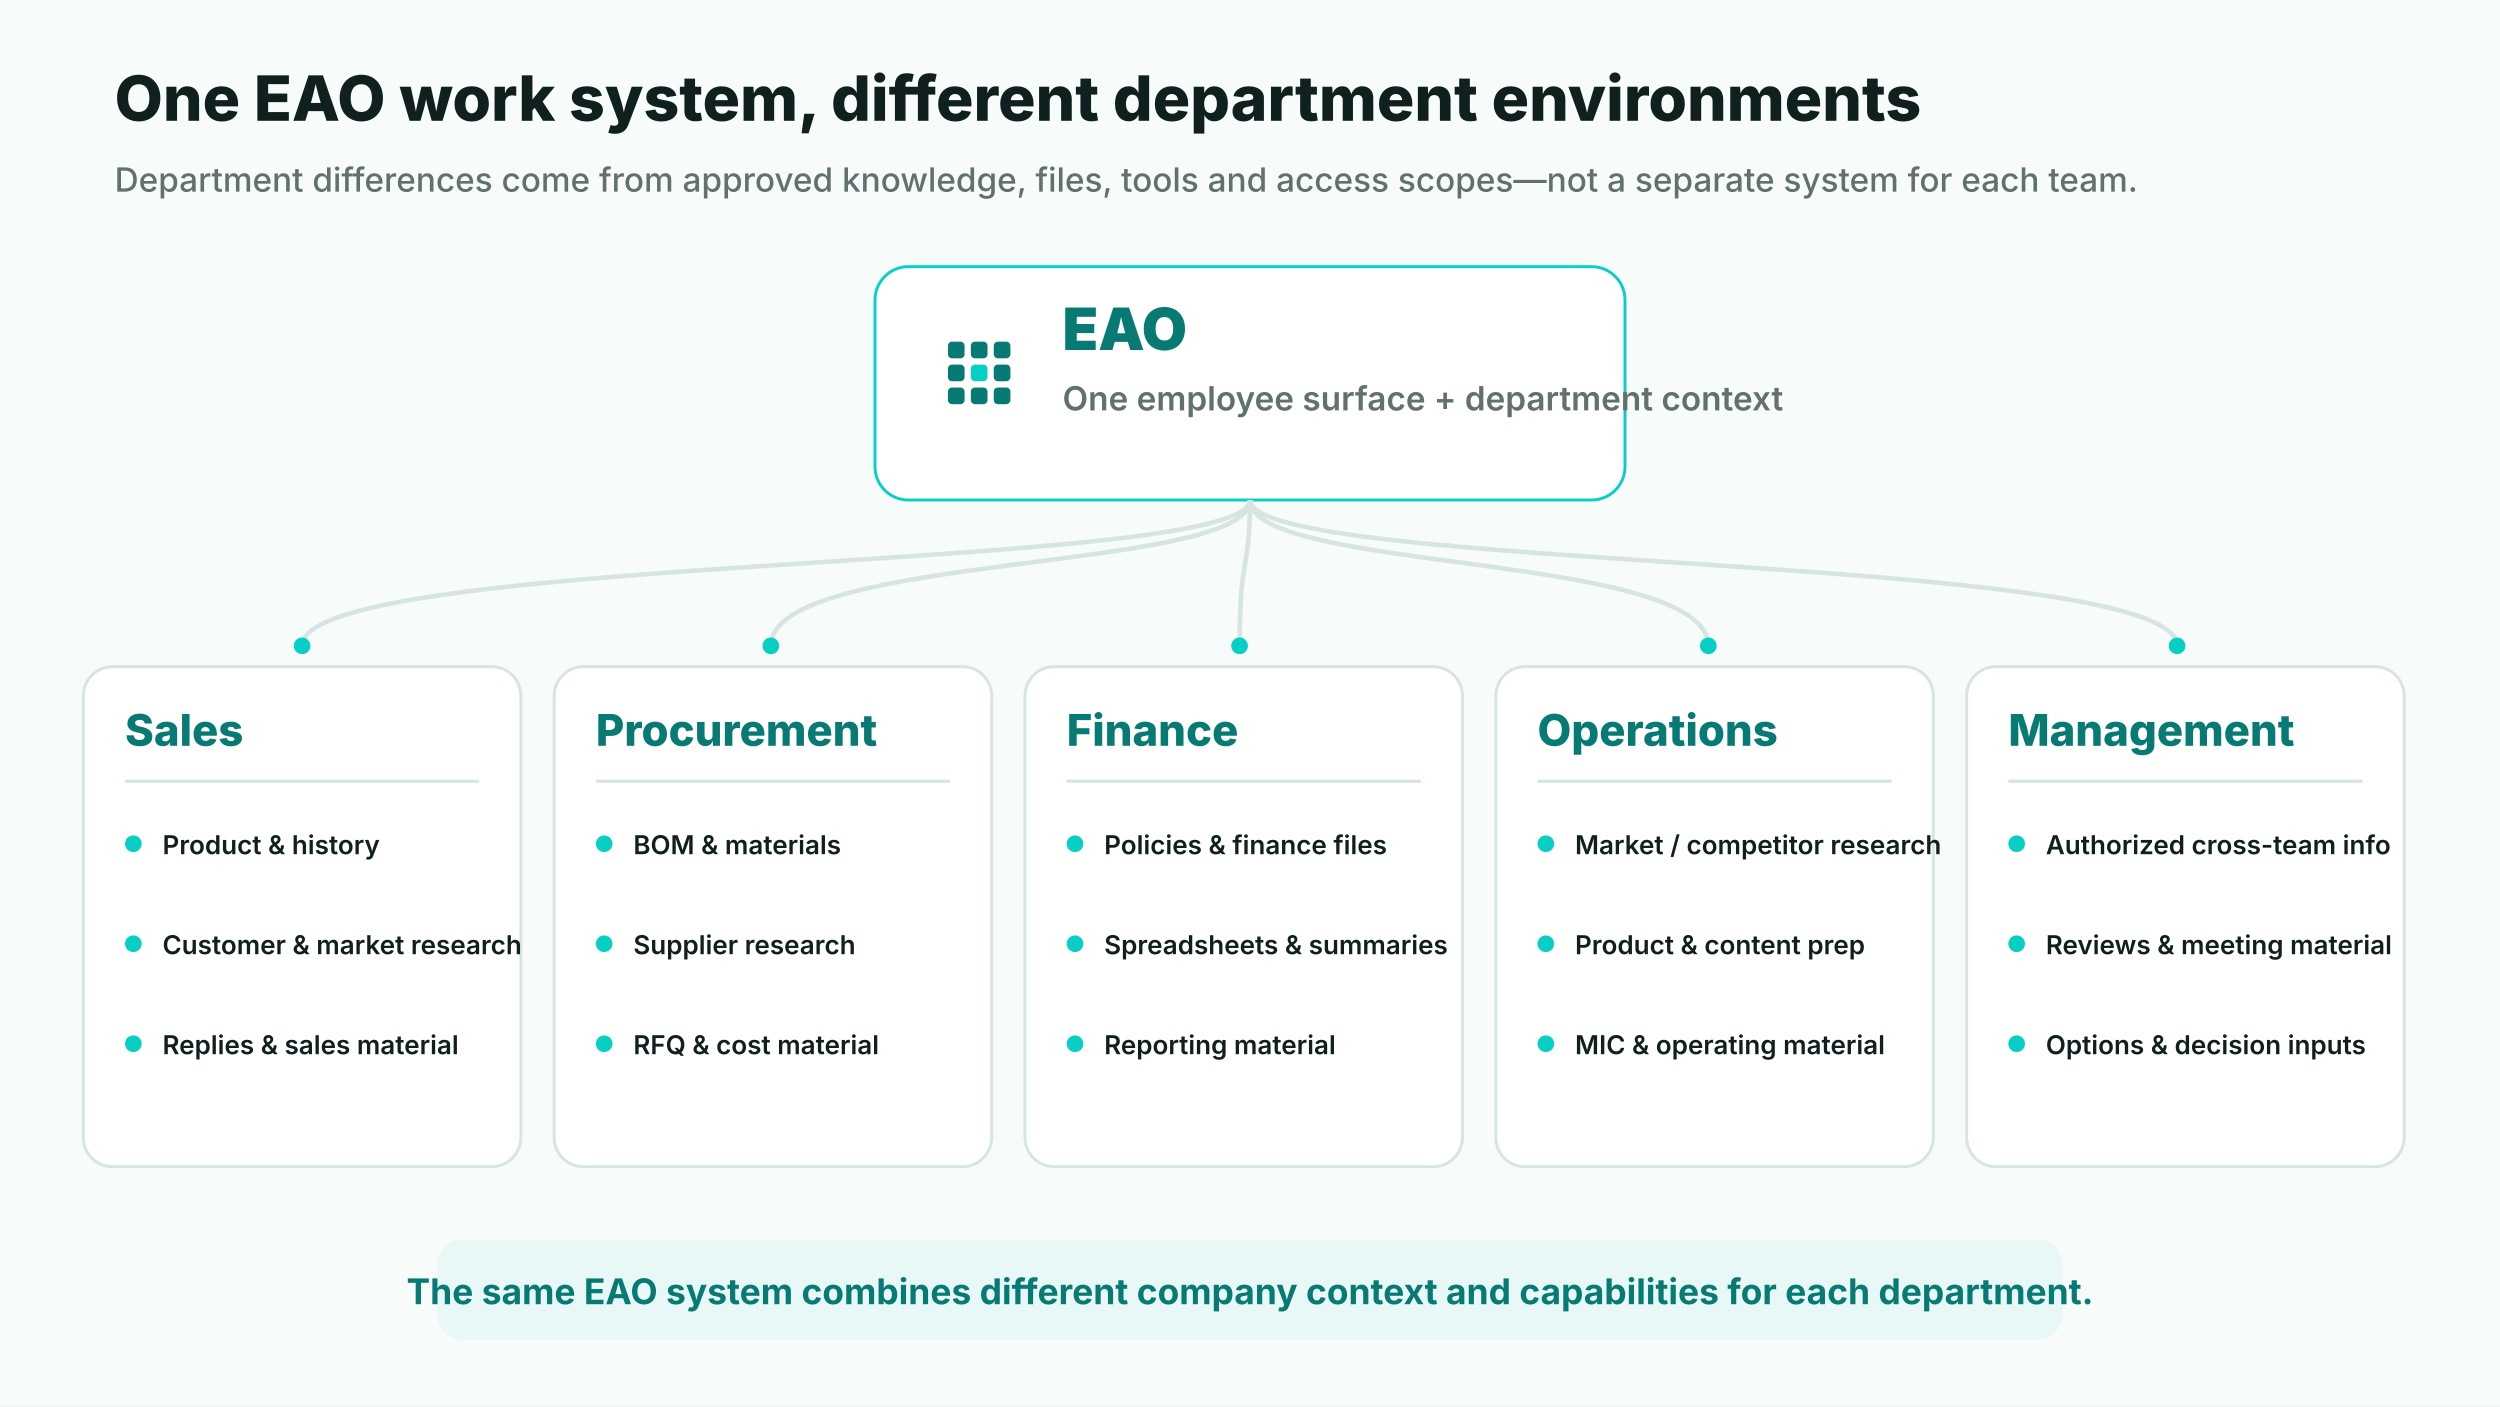
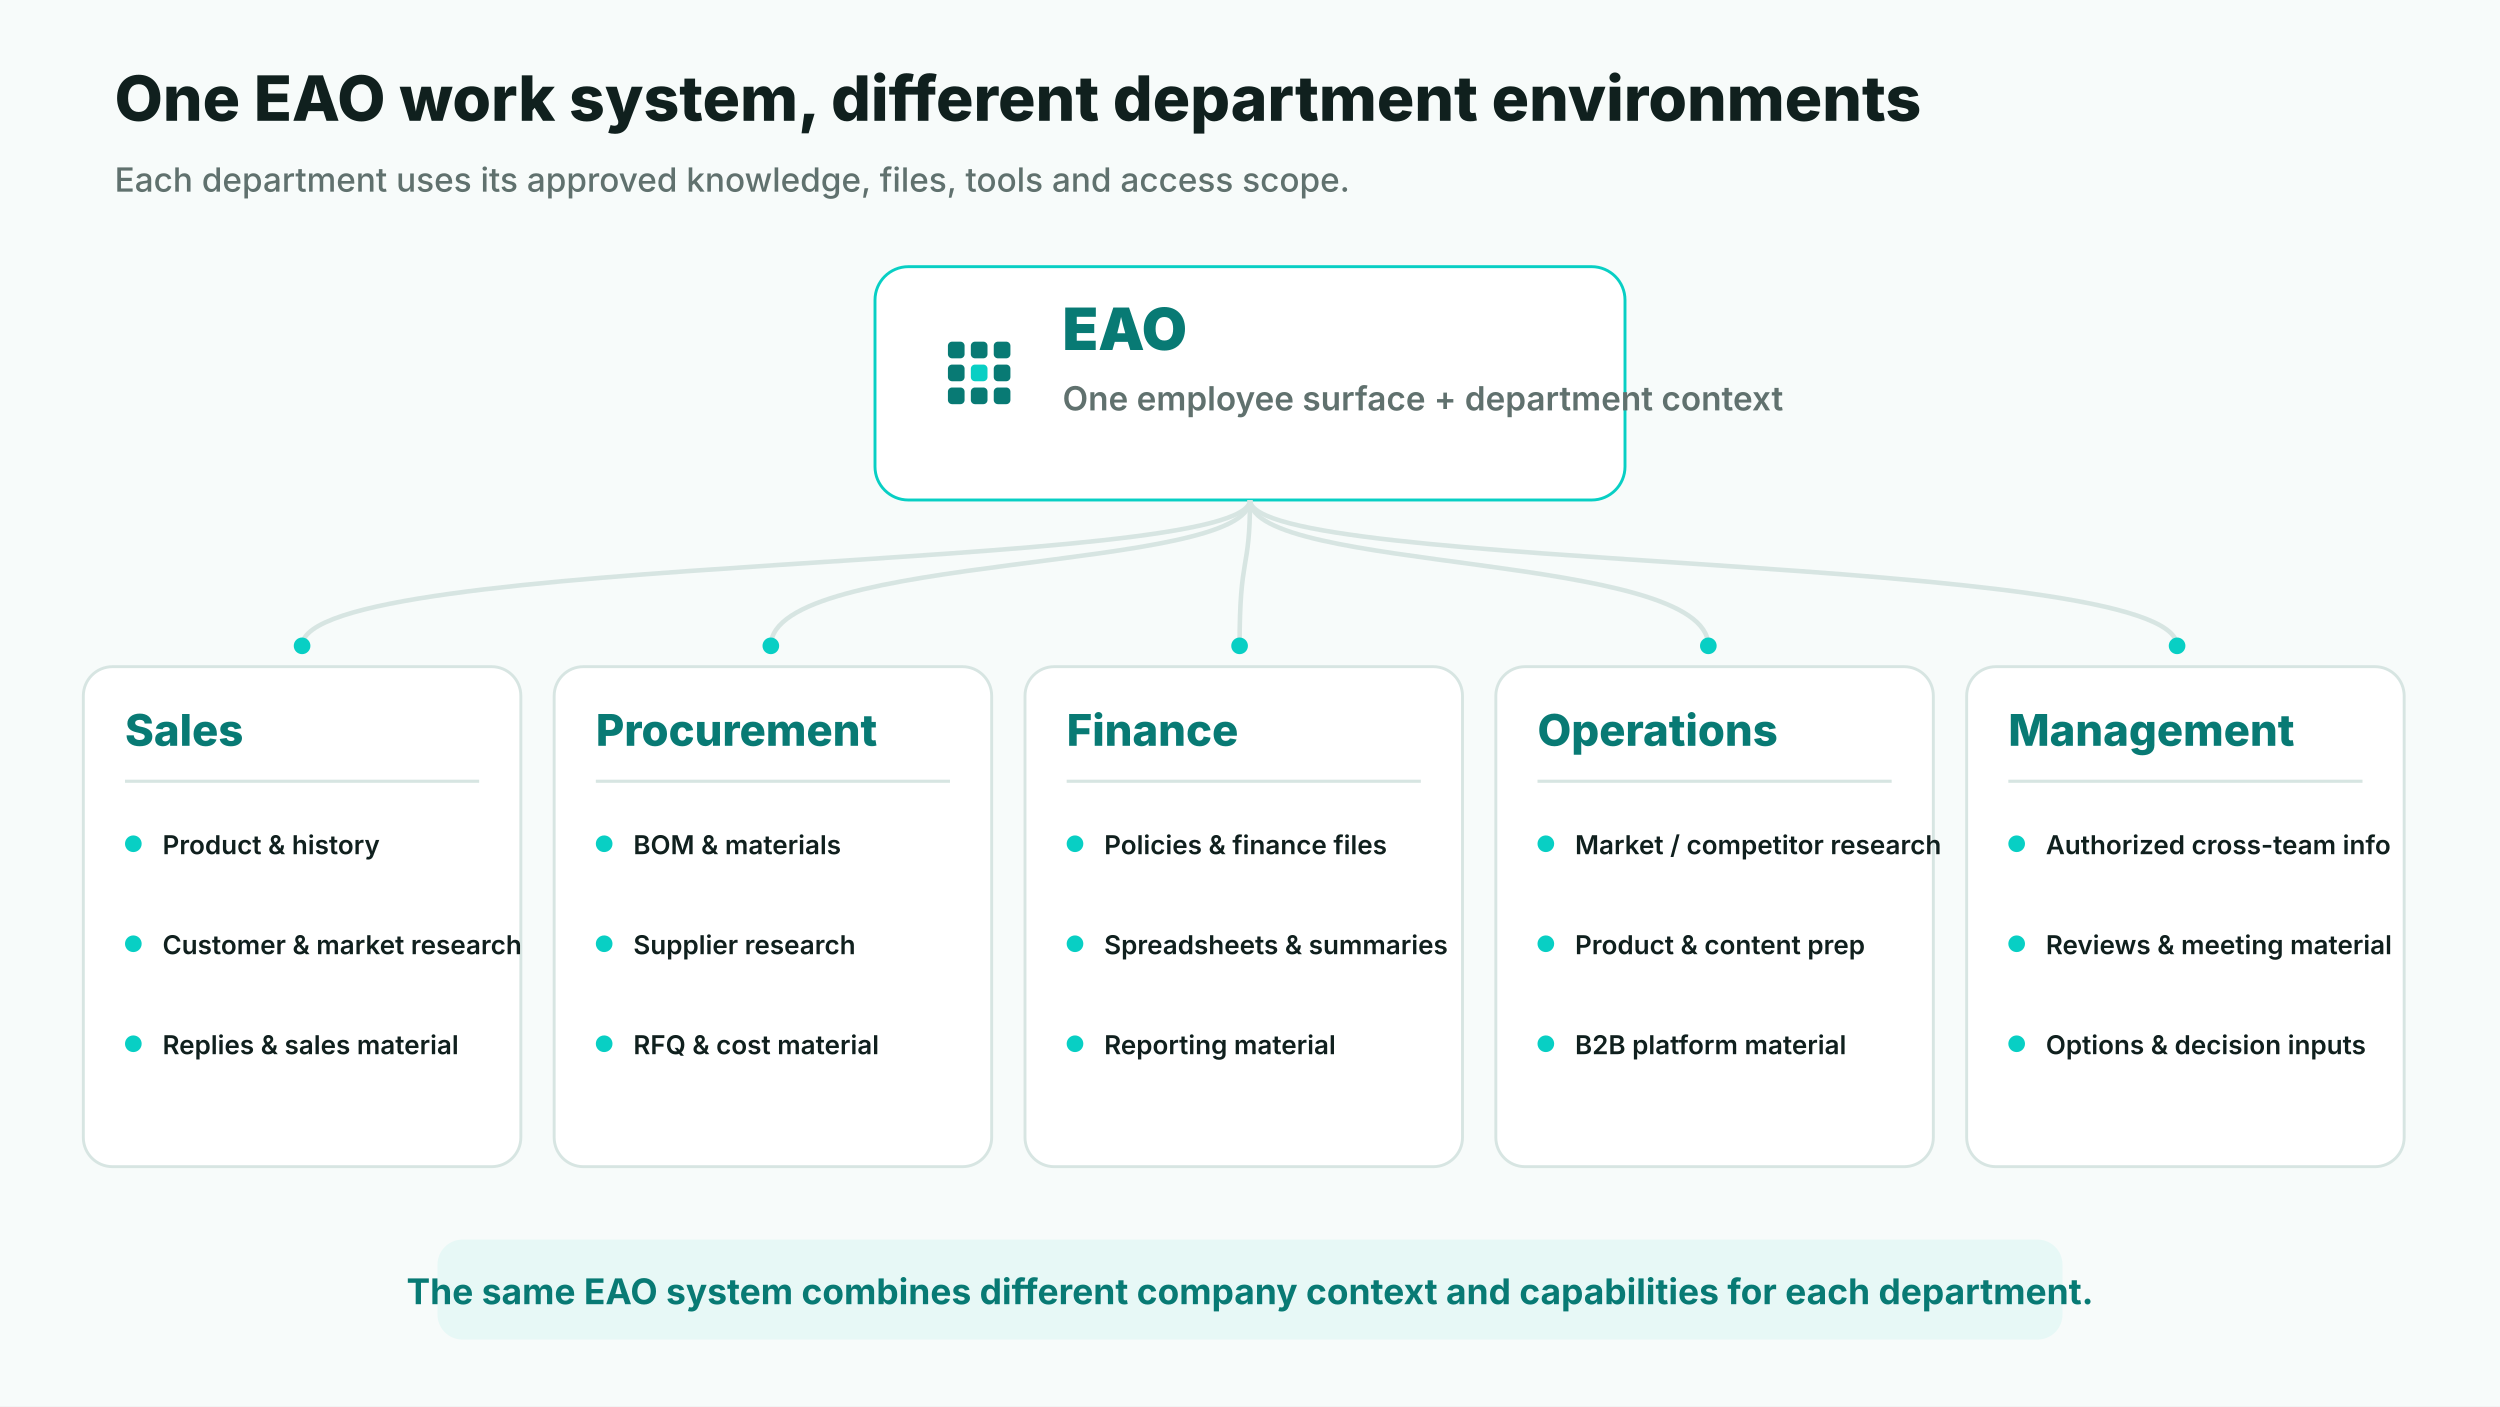
<svg xmlns="http://www.w3.org/2000/svg" width="1200" height="675" viewBox="0 0 1200 675" role="img" aria-label="One EAO work system, different department environments">
  <rect width="1200" height="675" fill="#f7fbfa" />
  <g font-family="Inter,-apple-system,BlinkMacSystemFont,'Segoe UI','PingFang SC','Microsoft YaHei',Arial,sans-serif" fill="#10201e">
    <text x="55" y="58" font-size="30" font-weight="800" fill="#10201e" text-anchor="start">One EAO work system, different department environments</text>
-     <text x="55" y="92" font-size="16" font-weight="500" fill="#60716e" text-anchor="start">Department differences come from approved knowledge, files, tools and access scopes—not a separate system for each team.</text>
+     <text x="55" y="92" font-size="16" font-weight="500" fill="#60716e" text-anchor="start">Each department uses its approved knowledge, files, tools and access scope.</text>
    <rect x="420" y="128" width="360" height="112" rx="16" fill="#ffffff" stroke="#08cfc4" stroke-width="1.4" />
    <rect x="455" y="164" width="8" height="8" rx="2" fill="#087a74" />
    <rect x="466" y="164" width="8" height="8" rx="2" fill="#087a74" />
    <rect x="477" y="164" width="8" height="8" rx="2" fill="#087a74" />
    <rect x="455" y="175" width="8" height="8" rx="2" fill="#087a74" />
    <rect x="466" y="175" width="8" height="8" rx="2" fill="#08cfc4" />
    <rect x="477" y="175" width="8" height="8" rx="2" fill="#087a74" />
    <rect x="455" y="186" width="8" height="8" rx="2" fill="#087a74" />
    <rect x="466" y="186" width="8" height="8" rx="2" fill="#087a74" />
    <rect x="477" y="186" width="8" height="8" rx="2" fill="#087a74" />
    <text x="510" y="168" font-size="28" font-weight="850" fill="#087a74" text-anchor="start">EAO</text>
    <text x="510" y="197" font-size="16" font-weight="600" fill="#60716e" text-anchor="start">One employee surface + department context</text>
    <path d="M 600 240 C 600 275, 145 265, 145 310" fill="none" stroke="#d7e5e2" stroke-width="2.2" />
    <circle cx="145" cy="310" r="4" fill="#08cfc4" />
    <path d="M 600 240 C 600 275, 370 265, 370 310" fill="none" stroke="#d7e5e2" stroke-width="2.2" />
    <circle cx="370" cy="310" r="4" fill="#08cfc4" />
    <path d="M 600 240 C 600 275, 595 265, 595 310" fill="none" stroke="#d7e5e2" stroke-width="2.2" />
    <circle cx="595" cy="310" r="4" fill="#08cfc4" />
    <path d="M 600 240 C 600 275, 820 265, 820 310" fill="none" stroke="#d7e5e2" stroke-width="2.2" />
    <circle cx="820" cy="310" r="4" fill="#08cfc4" />
    <path d="M 600 240 C 600 275, 1045 265, 1045 310" fill="none" stroke="#d7e5e2" stroke-width="2.2" />
    <circle cx="1045" cy="310" r="4" fill="#08cfc4" />
    <rect x="40" y="320" width="210" height="240" rx="14" fill="#ffffff" stroke="#d7e5e2" stroke-width="1.4" />
    <text x="60" y="358" font-size="21" font-weight="800" fill="#087a74" text-anchor="start">Sales</text>
    <line x1="60" y1="375" x2="230" y2="375" stroke="#d7e5e2" stroke-width="1.5" />
    <circle cx="64" cy="405" r="4" fill="#08cfc4" />
    <text x="78" y="410" font-size="12.5" font-weight="600" fill="#10201e" text-anchor="start">Product &amp; history</text>
    <circle cx="64" cy="453" r="4" fill="#08cfc4" />
    <text x="78" y="458" font-size="12.5" font-weight="600" fill="#10201e" text-anchor="start">Customer &amp; market research</text>
    <circle cx="64" cy="501" r="4" fill="#08cfc4" />
    <text x="78" y="506" font-size="12.5" font-weight="600" fill="#10201e" text-anchor="start">Replies &amp; sales material</text>
    <rect x="266" y="320" width="210" height="240" rx="14" fill="#ffffff" stroke="#d7e5e2" stroke-width="1.4" />
    <text x="286" y="358" font-size="21" font-weight="800" fill="#087a74" text-anchor="start">Procurement</text>
    <line x1="286" y1="375" x2="456" y2="375" stroke="#d7e5e2" stroke-width="1.5" />
    <circle cx="290" cy="405" r="4" fill="#08cfc4" />
    <text x="304" y="410" font-size="12.5" font-weight="600" fill="#10201e" text-anchor="start">BOM &amp; materials</text>
    <circle cx="290" cy="453" r="4" fill="#08cfc4" />
    <text x="304" y="458" font-size="12.5" font-weight="600" fill="#10201e" text-anchor="start">Supplier research</text>
    <circle cx="290" cy="501" r="4" fill="#08cfc4" />
    <text x="304" y="506" font-size="12.5" font-weight="600" fill="#10201e" text-anchor="start">RFQ &amp; cost material</text>
    <rect x="492" y="320" width="210" height="240" rx="14" fill="#ffffff" stroke="#d7e5e2" stroke-width="1.4" />
    <text x="512" y="358" font-size="21" font-weight="800" fill="#087a74" text-anchor="start">Finance</text>
    <line x1="512" y1="375" x2="682" y2="375" stroke="#d7e5e2" stroke-width="1.5" />
    <circle cx="516" cy="405" r="4" fill="#08cfc4" />
    <text x="530" y="410" font-size="12.5" font-weight="600" fill="#10201e" text-anchor="start">Policies &amp; finance files</text>
    <circle cx="516" cy="453" r="4" fill="#08cfc4" />
    <text x="530" y="458" font-size="12.5" font-weight="600" fill="#10201e" text-anchor="start">Spreadsheets &amp; summaries</text>
    <circle cx="516" cy="501" r="4" fill="#08cfc4" />
    <text x="530" y="506" font-size="12.5" font-weight="600" fill="#10201e" text-anchor="start">Reporting material</text>
    <rect x="718" y="320" width="210" height="240" rx="14" fill="#ffffff" stroke="#d7e5e2" stroke-width="1.4" />
    <text x="738" y="358" font-size="21" font-weight="800" fill="#087a74" text-anchor="start">Operations</text>
    <line x1="738" y1="375" x2="908" y2="375" stroke="#d7e5e2" stroke-width="1.5" />
    <circle cx="742" cy="405" r="4" fill="#08cfc4" />
    <text x="756" y="410" font-size="12.5" font-weight="600" fill="#10201e" text-anchor="start">Market / competitor research</text>
    <circle cx="742" cy="453" r="4" fill="#08cfc4" />
    <text x="756" y="458" font-size="12.5" font-weight="600" fill="#10201e" text-anchor="start">Product &amp; content prep</text>
    <circle cx="742" cy="501" r="4" fill="#08cfc4" />
-     <text x="756" y="506" font-size="12.5" font-weight="600" fill="#10201e" text-anchor="start">MIC &amp; operating material</text>
+     <text x="756" y="506" font-size="12.5" font-weight="600" fill="#10201e" text-anchor="start">B2B platform material</text>
    <rect x="944" y="320" width="210" height="240" rx="14" fill="#ffffff" stroke="#d7e5e2" stroke-width="1.4" />
    <text x="964" y="358" font-size="21" font-weight="800" fill="#087a74" text-anchor="start">Management</text>
    <line x1="964" y1="375" x2="1134" y2="375" stroke="#d7e5e2" stroke-width="1.5" />
    <circle cx="968" cy="405" r="4" fill="#08cfc4" />
    <text x="982" y="410" font-size="12.5" font-weight="600" fill="#10201e" text-anchor="start">Authorized cross-team info</text>
    <circle cx="968" cy="453" r="4" fill="#08cfc4" />
    <text x="982" y="458" font-size="12.5" font-weight="600" fill="#10201e" text-anchor="start">Reviews &amp; meeting material</text>
    <circle cx="968" cy="501" r="4" fill="#08cfc4" />
    <text x="982" y="506" font-size="12.5" font-weight="600" fill="#10201e" text-anchor="start">Options &amp; decision inputs</text>
    <rect x="210" y="595" width="780" height="48" rx="12" fill="#e7f8f6" stroke="none" stroke-width="1.4" />
    <text x="600" y="626" font-size="17" font-weight="700" fill="#087a74" text-anchor="middle">The same EAO system combines different company context and capabilities for each department.</text>
  </g>
</svg>
